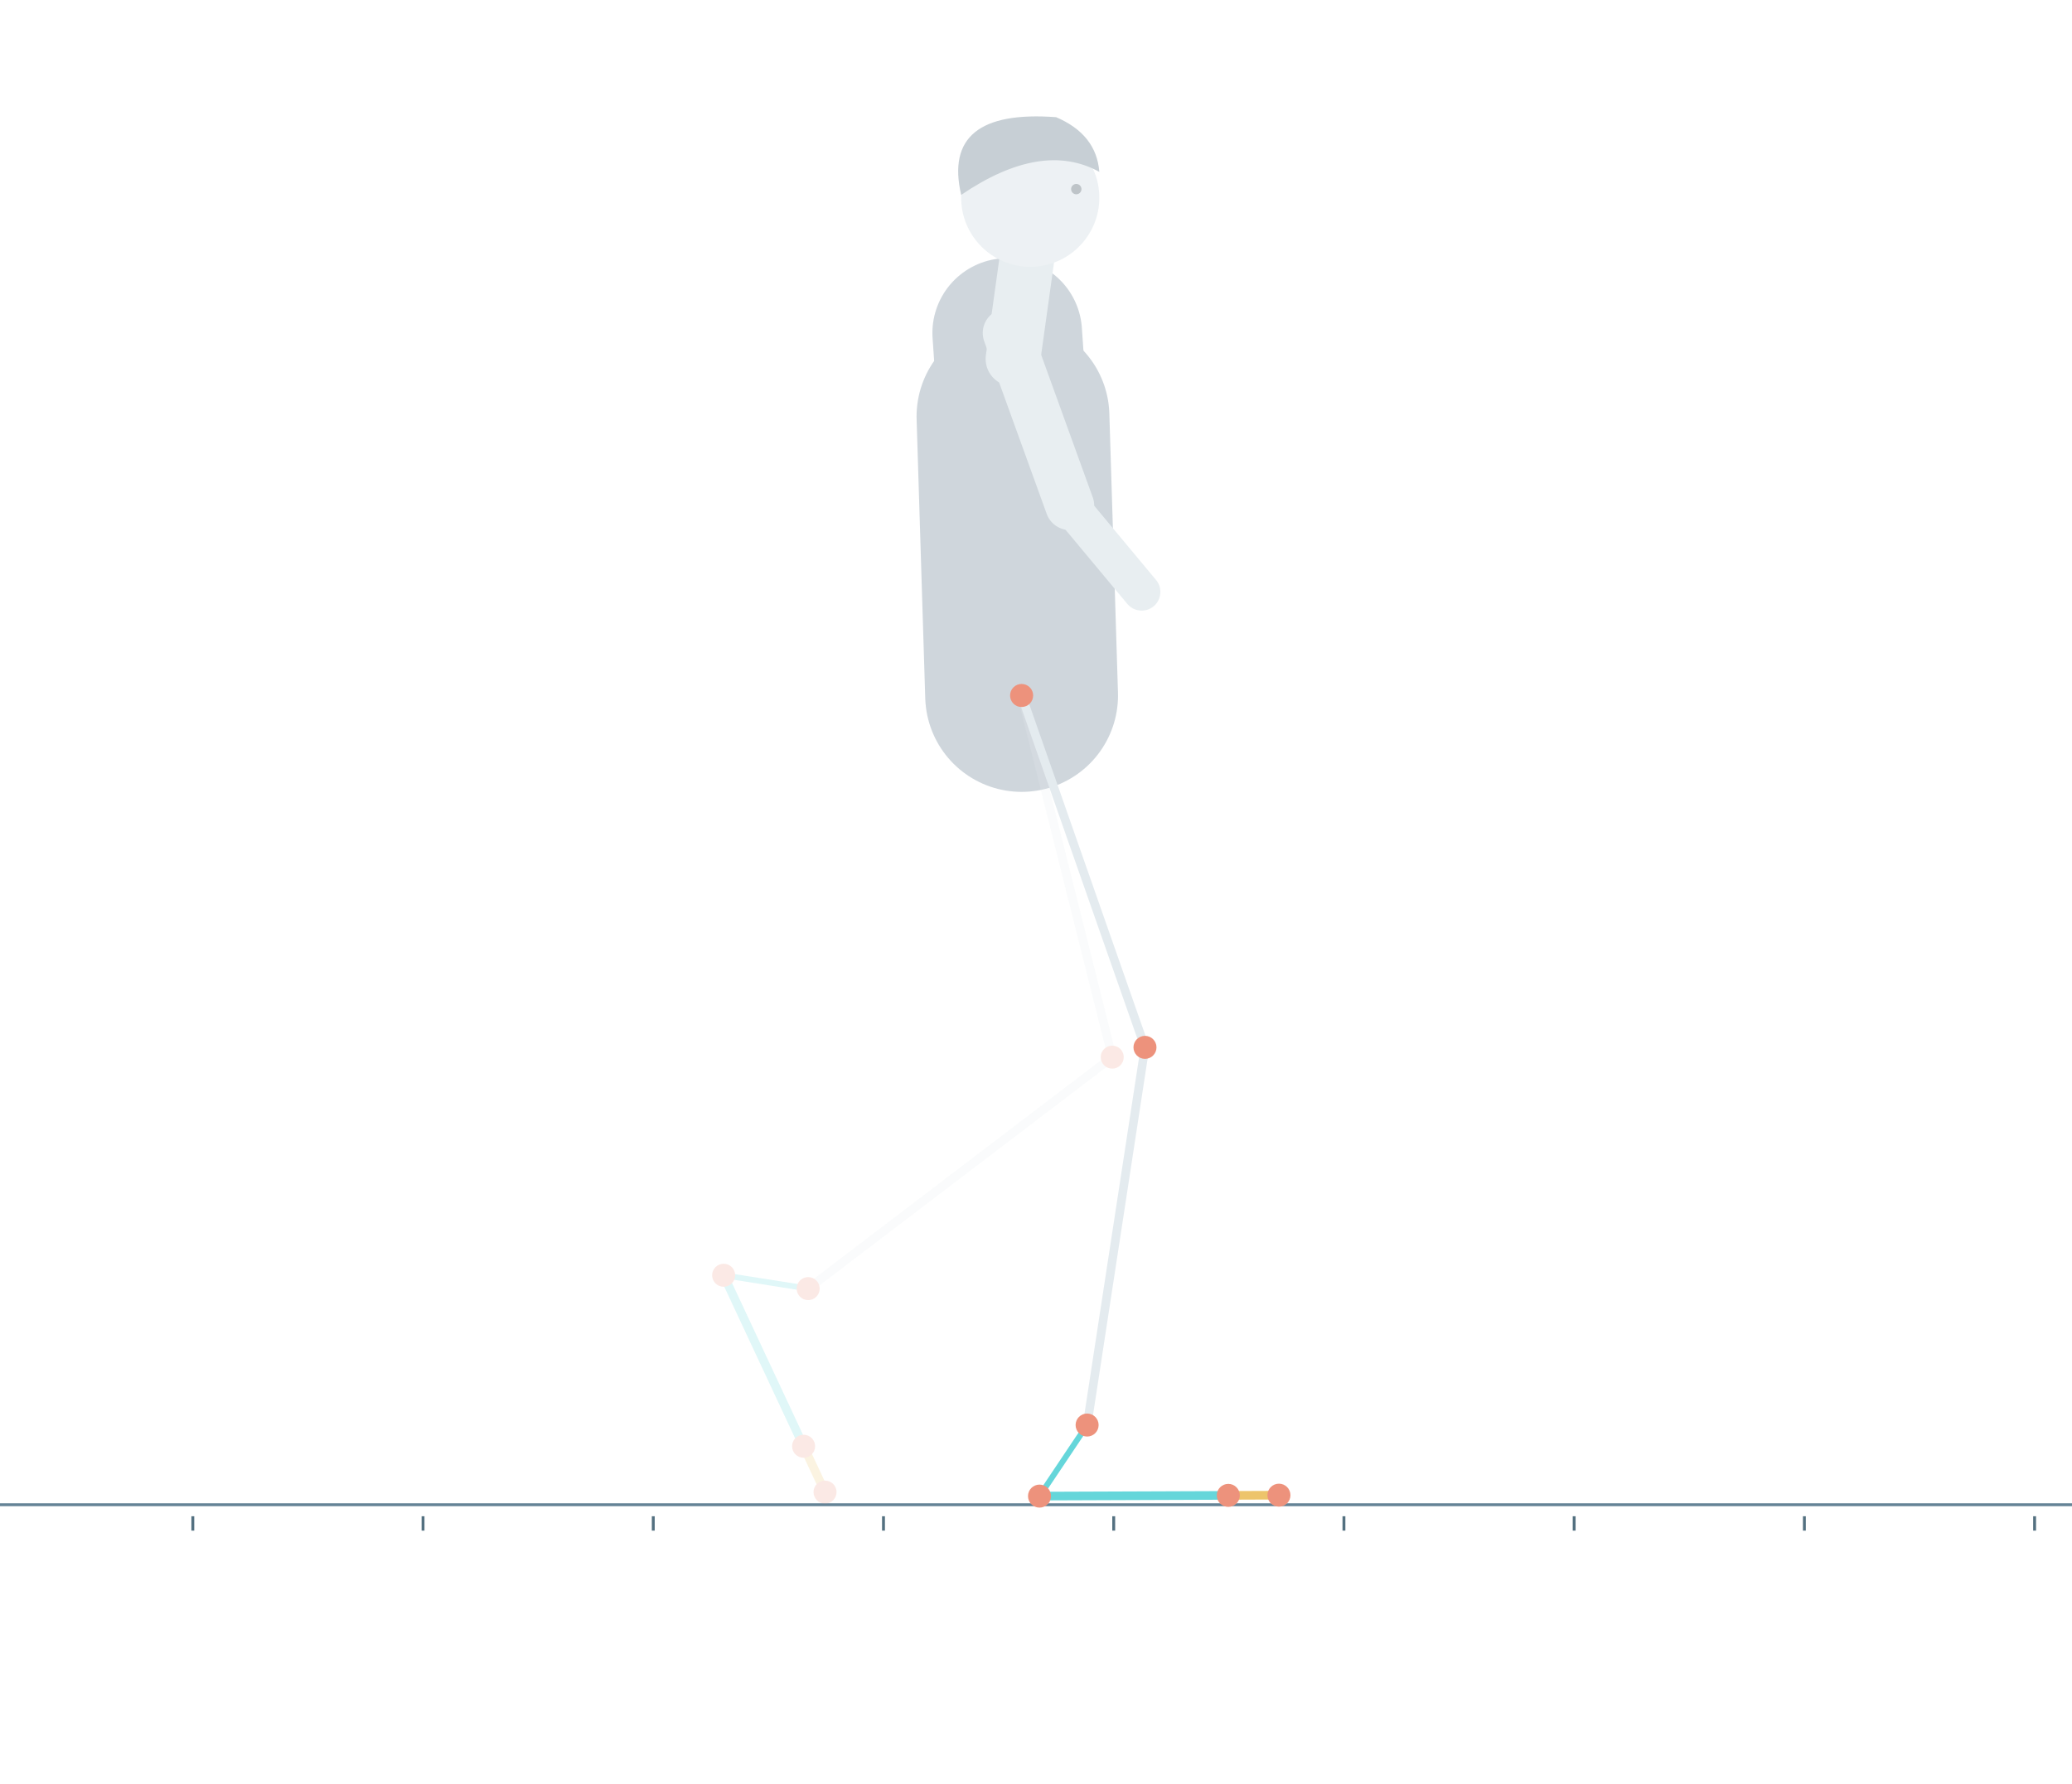
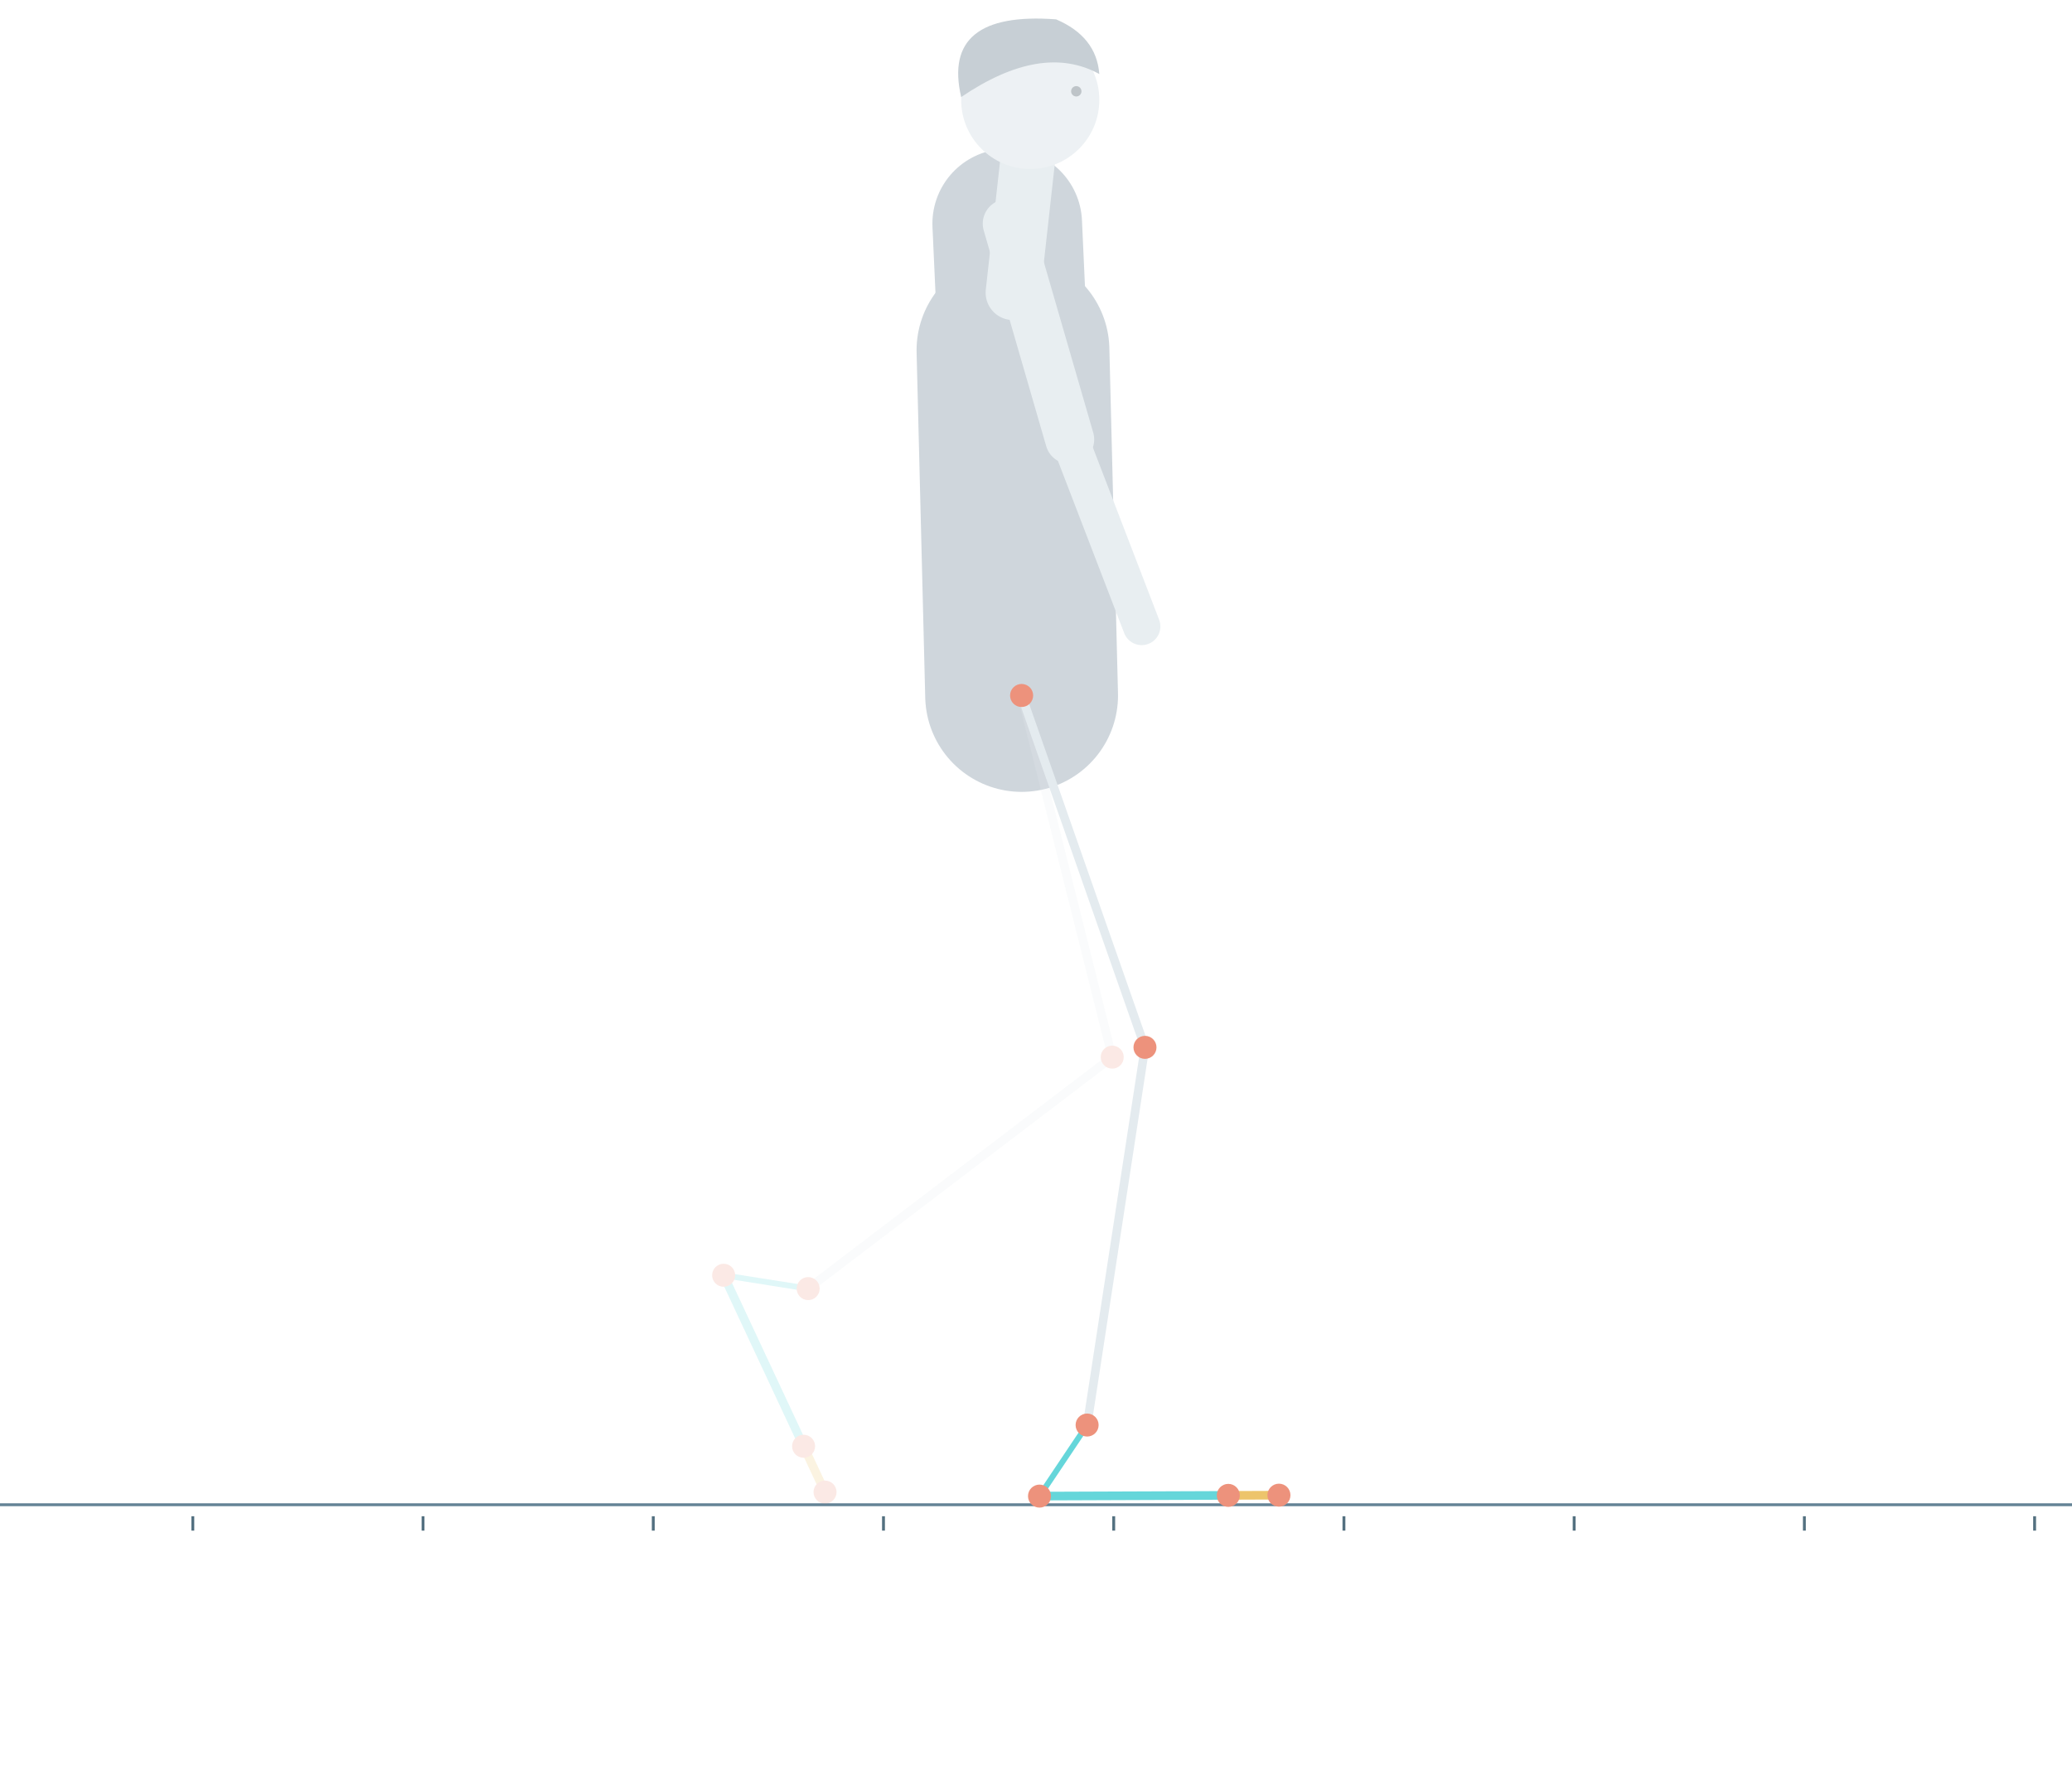
<svg xmlns="http://www.w3.org/2000/svg" viewBox="0 0 720 620" role="img" aria-labelledby="rig-2-title">
  <g transform="">
    <path d="M-1600,523H2200" stroke="#648396" stroke-width="1" />
    <path d="M-12.996,527v5" stroke="#537080" />
    <path d="M67.004,527v5" stroke="#537080" />
    <path d="M147.004,527v5" stroke="#537080" />
    <path d="M227.004,527v5" stroke="#537080" />
    <path d="M307.004,527v5" stroke="#537080" />
    <path d="M387.004,527v5" stroke="#537080" />
    <path d="M467.004,527v5" stroke="#537080" />
    <path d="M547.004,527v5" stroke="#537080" />
    <path d="M627.004,527v5" stroke="#537080" />
    <path d="M707.004,527v5" stroke="#537080" />
    <path d="M787.004,527v5" stroke="#537080" />
    <path d="M867.004,527v5" stroke="#537080" />
    <path d="M947.004,527v5" stroke="#537080" />
    <path d="M1027.004,527v5" stroke="#537080" />
    <path d="M1107.004,527v5" stroke="#537080" />
    <g opacity="0.28">
-       <path d="M355,241.73L352,144.73" stroke="#526D82" stroke-width="67" stroke-linecap="round" fill="none" />
-       <path d="M352,144.73L350,115.73" stroke="#526D82" stroke-width="52" stroke-linecap="round" fill="none" />
-       <path d="M350,115.73L371.72,175.73" stroke="#AEC3CD" stroke-width="17" stroke-linecap="round" fill="none" />
-       <path d="M371.72,175.73L396.72,205.73" stroke="#AEC3CD" stroke-width="13" stroke-linecap="round" fill="none" />
-       <path d="M352,124.73L358,81.73" stroke="#AEC3CD" stroke-width="19" stroke-linecap="round" fill="none" />
-       <circle cx="358" cy="68.73" r="24" fill="#BDCDD6" />
-       <path d="M334,67.728 Q327,37.728 367,40.728 Q381,46.728 382,59.728 Q362,48.728 334,67.728" fill="#365367" />
-       <circle cx="374" cy="65.73" r="1.8" fill="#142A3A" />
+       <path d="M355,241.73L352,121.73" stroke="#526D82" stroke-width="67" stroke-linecap="round" fill="none" />
+       <path d="M352,121.73L350,77.73" stroke="#526D82" stroke-width="52" stroke-linecap="round" fill="none" />
+       <path d="M350,77.73L371.72,152.73" stroke="#AEC3CD" stroke-width="17" stroke-linecap="round" fill="none" />
+       <path d="M371.72,152.73L396.72,217.73" stroke="#AEC3CD" stroke-width="13" stroke-linecap="round" fill="none" />
+       <path d="M352,101.73L358,47.73" stroke="#AEC3CD" stroke-width="19" stroke-linecap="round" fill="none" />
+       <circle cx="358" cy="34.73" r="24" fill="#BDCDD6" />
+       <path d="M334,33.728 Q327,3.728 367,6.728 Q381,12.728 382,25.728 Q362,14.728 334,33.728" fill="#365367" />
+       <circle cx="374" cy="31.73" r="1.8" fill="#142A3A" />
    </g>
    <path d="M355,241.73L397.87,364.03" stroke="#e4ebef" stroke-width="3" stroke-linecap="round" fill="none" />
    <path d="M397.87,364.03L377.76,495.3" stroke="#e4ebef" stroke-width="3" stroke-linecap="round" fill="none" />
    <path d="M377.76,495.3L361.22,520" stroke="#65d6da" stroke-width="2" stroke-linecap="round" fill="none" />
    <path d="M361.22,520L426.82,519.75" stroke="#65d6da" stroke-width="3" stroke-linecap="round" fill="none" />
    <path d="M426.82,519.75L444.42,519.68" stroke="#edc46b" stroke-width="3" stroke-linecap="round" fill="none" />
    <circle cx="355" cy="241.73" r="4" fill="#ed927c" />
    <circle cx="397.87" cy="364.03" r="4" fill="#ed927c" />
    <circle cx="377.76" cy="495.3" r="4" fill="#ed927c" />
    <circle cx="361.22" cy="520" r="4" fill="#ed927c" />
    <circle cx="426.82" cy="519.75" r="4" fill="#ed927c" />
    <circle cx="444.42" cy="519.68" r="4" fill="#ed927c" />
    <g opacity="0.2">
      <path d="M355,241.73L386.49,367.43" stroke="#e4ebef" stroke-width="3" stroke-linecap="round" fill="none" />
      <path d="M386.49,367.43L280.83,447.88" stroke="#e4ebef" stroke-width="3" stroke-linecap="round" fill="none" />
      <path d="M280.83,447.88L251.46,443.24" stroke="#65d6da" stroke-width="2" stroke-linecap="round" fill="none" />
      <path d="M251.46,443.24L279.24,502.67" stroke="#65d6da" stroke-width="3" stroke-linecap="round" fill="none" />
      <path d="M279.24,502.67L286.69,518.61" stroke="#edc46b" stroke-width="3" stroke-linecap="round" fill="none" />
      <circle cx="355" cy="241.73" r="4" fill="#ed927c" />
      <circle cx="386.49" cy="367.43" r="4" fill="#ed927c" />
      <circle cx="280.83" cy="447.88" r="4" fill="#ed927c" />
      <circle cx="251.46" cy="443.24" r="4" fill="#ed927c" />
      <circle cx="279.24" cy="502.67" r="4" fill="#ed927c" />
      <circle cx="286.69" cy="518.61" r="4" fill="#ed927c" />
    </g>
  </g>
</svg>
